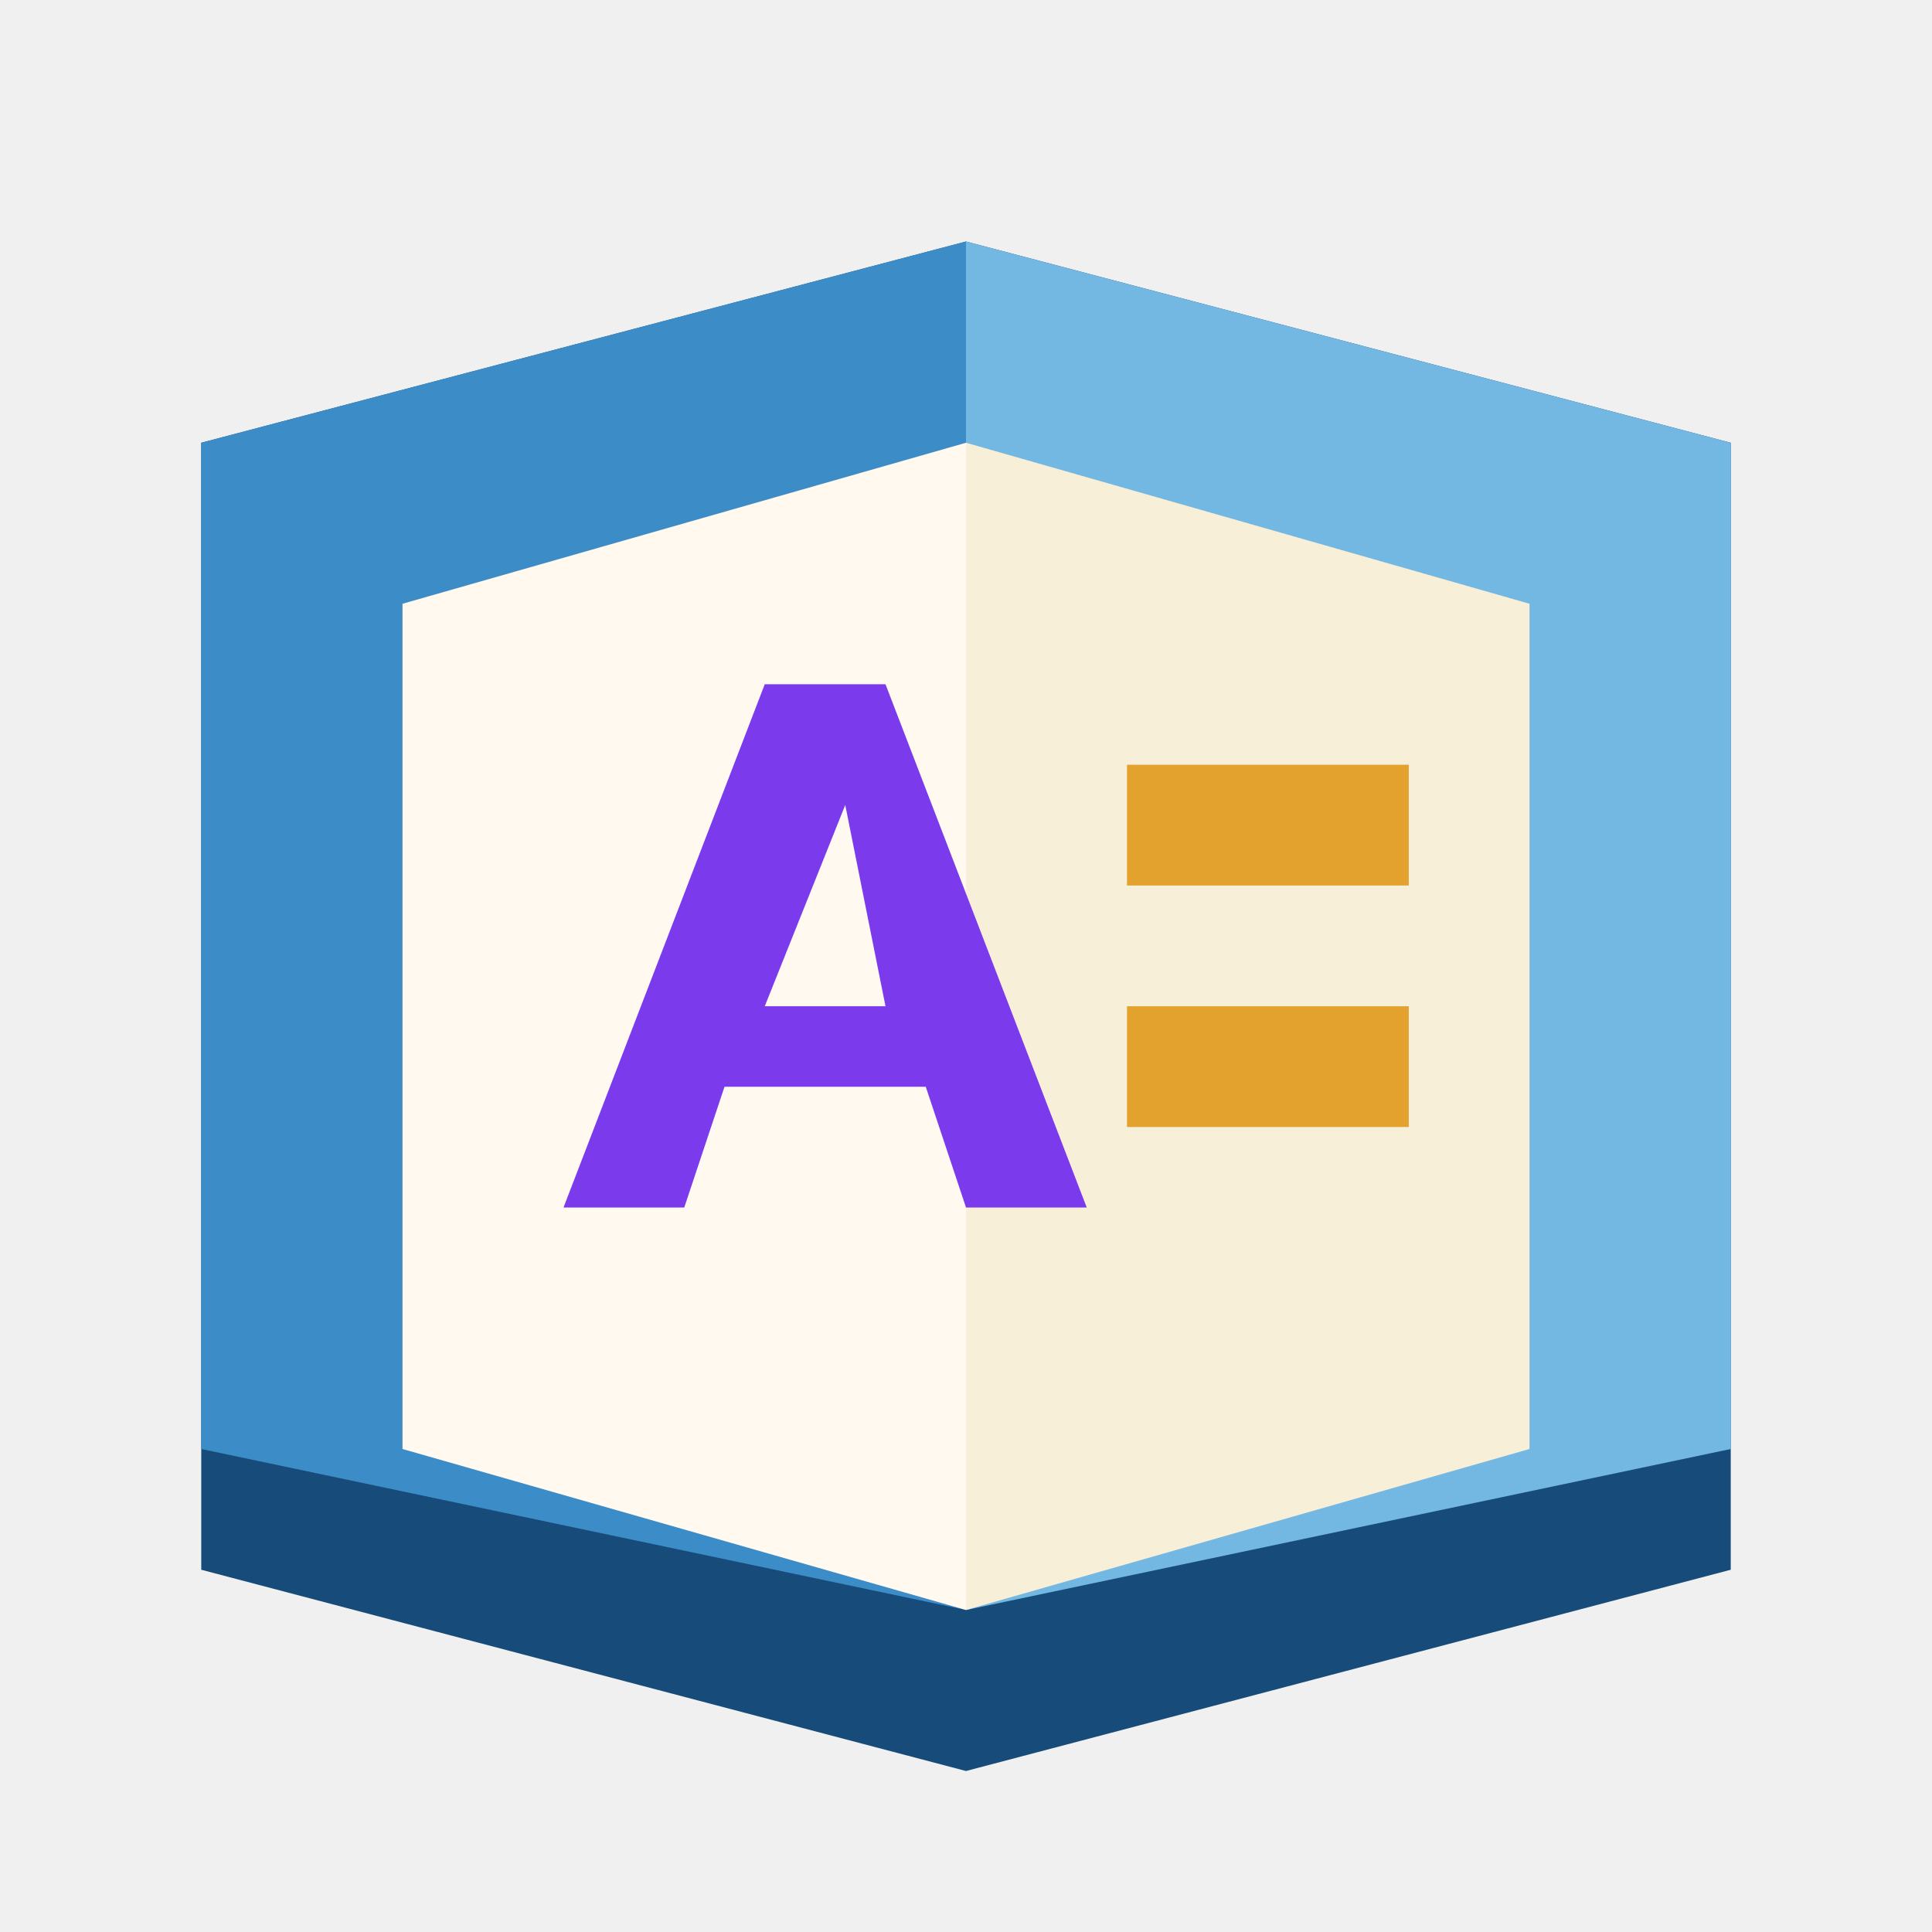
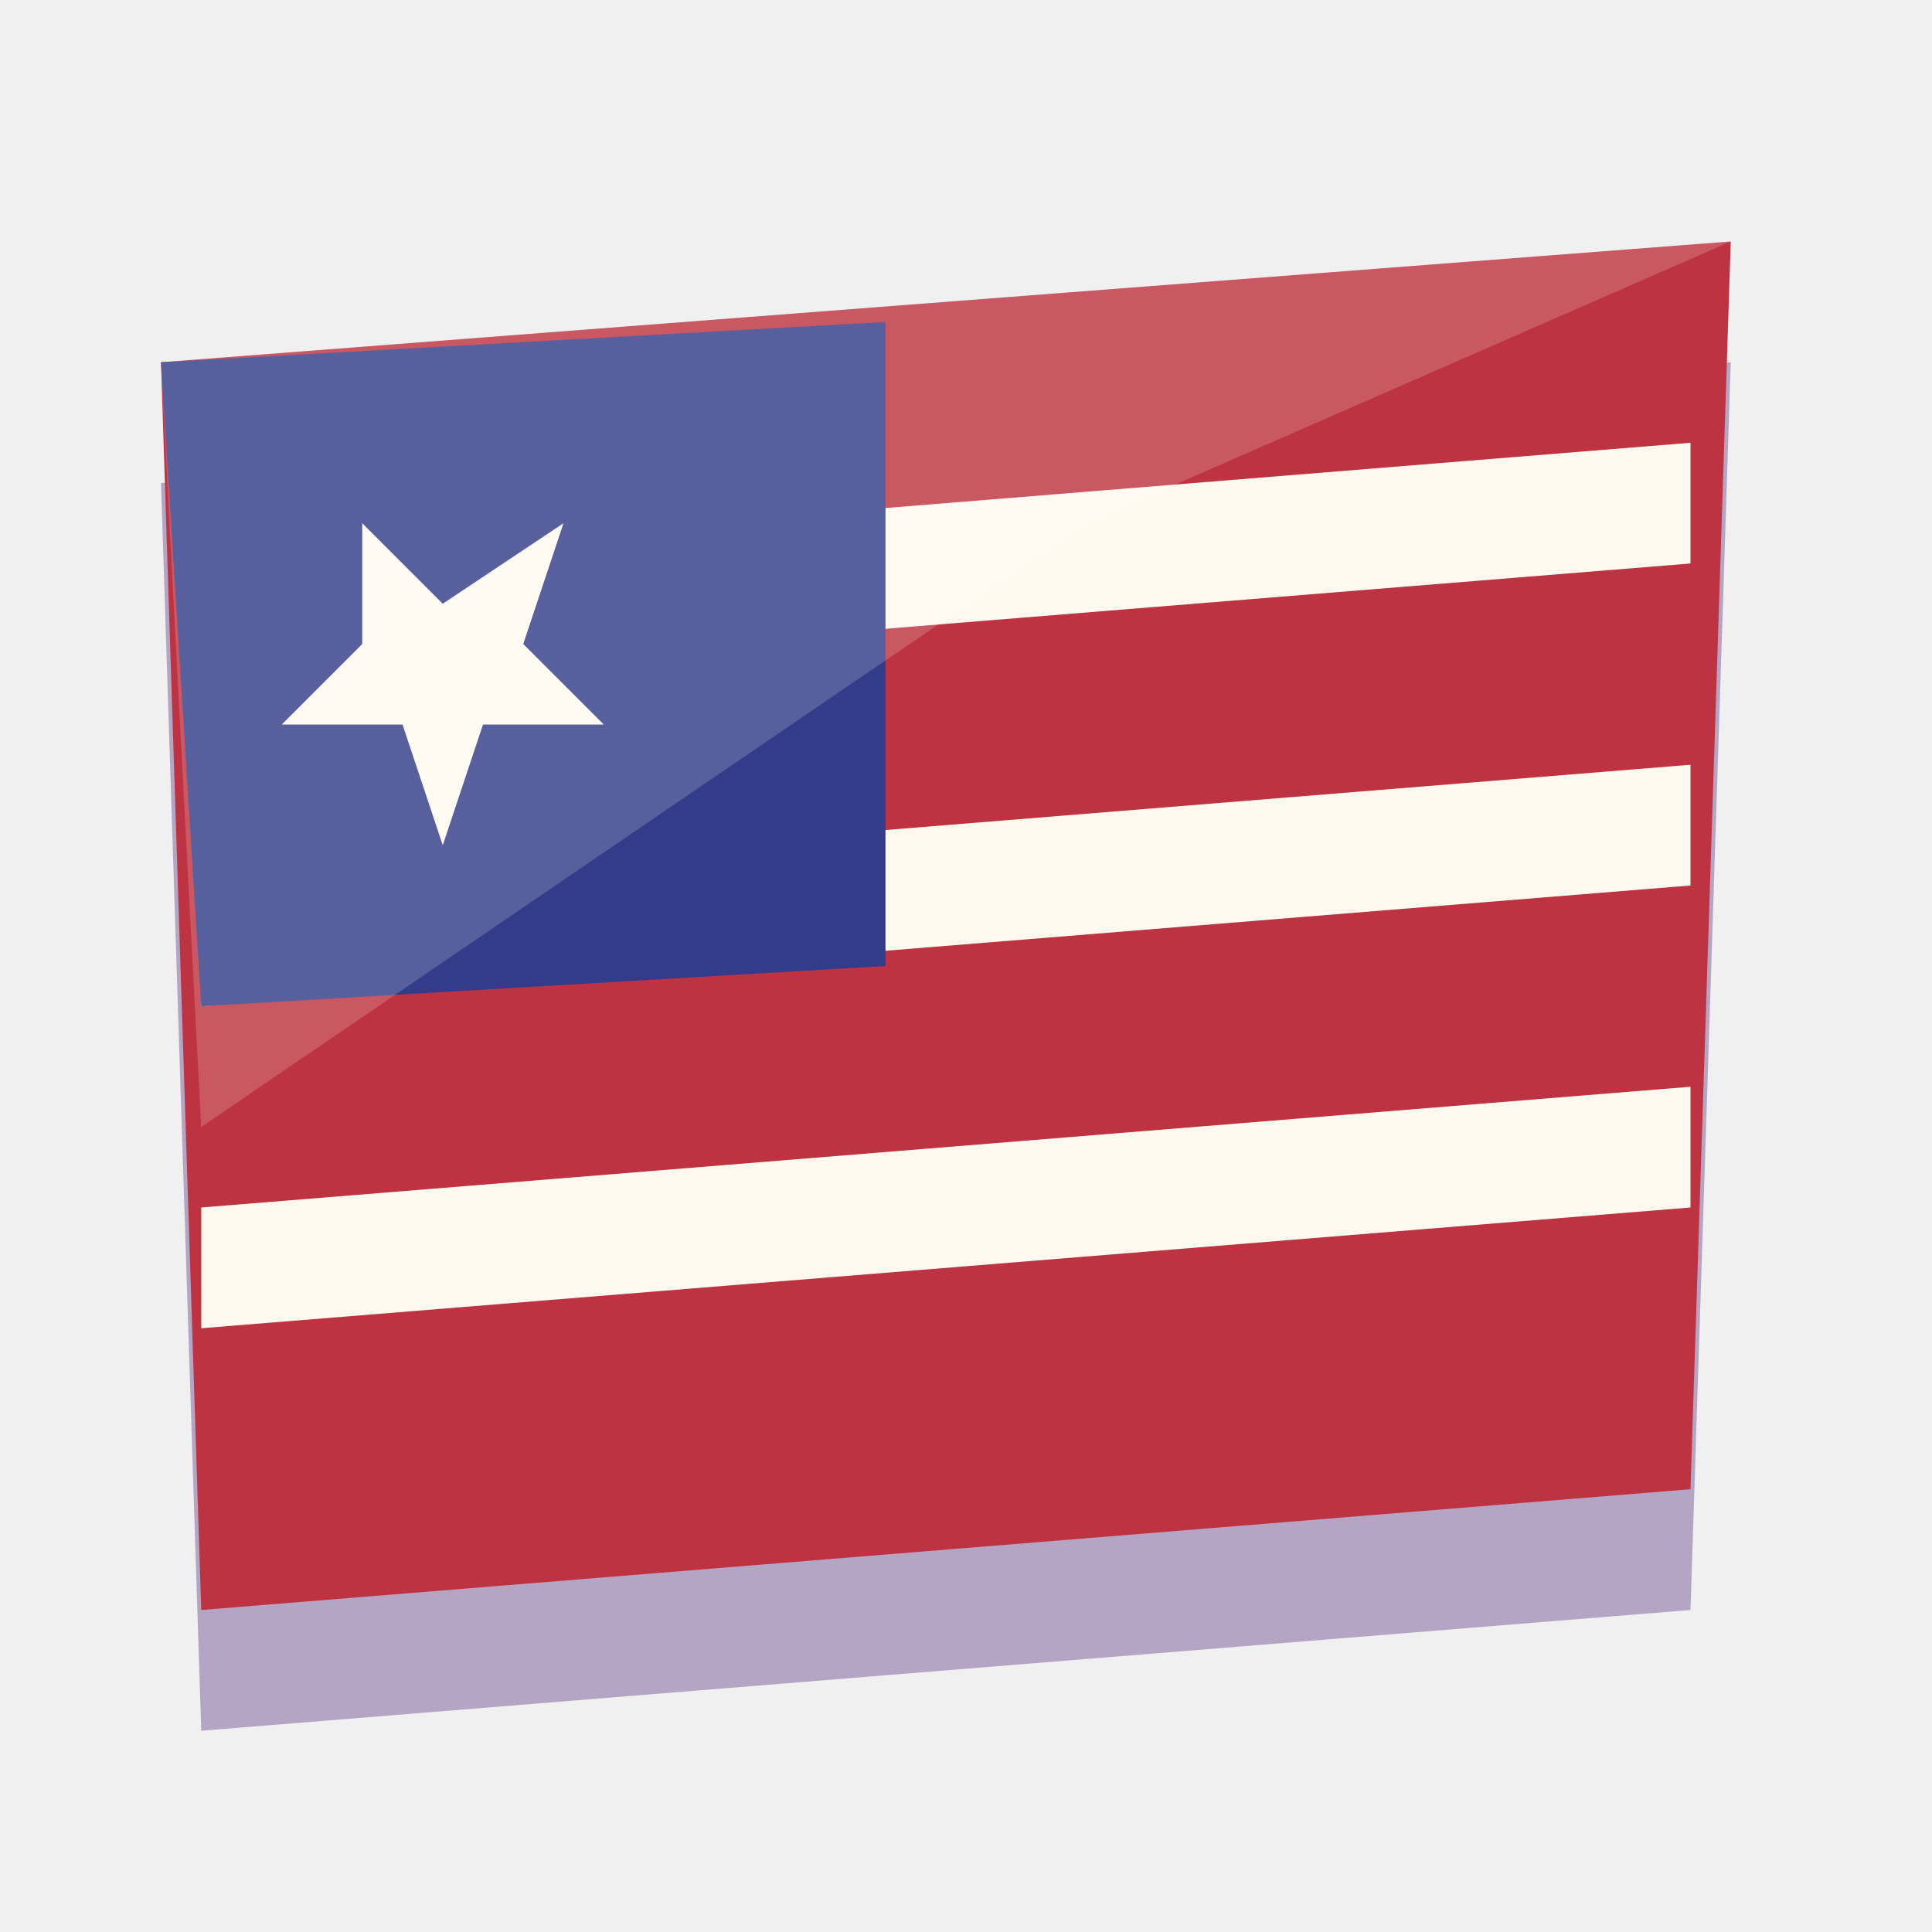
<svg xmlns="http://www.w3.org/2000/svg" viewBox="0 0 48 48" aria-hidden="true">
-   <path d="M5 11 24 6l19 5v28l-19 5L5 39Z" fill="#164B7A" />
-   <path d="m5 11 19-5v34L5 36Z" fill="#3C8CC8" />
-   <path d="m24 6 19 5v25l-19 4Z" fill="#72B8E3" />
-   <path d="m10 15 14-4v29l-14-4Z" fill="#FFF9EF" />
-   <path d="m24 11 14 4v21l-14 4Z" fill="#F8EFD9" />
-   <path d="m14 30 5-13h3l5 13h-3l-1-3h-5l-1 3Zm5-5h3l-1-5Z" fill="#7C3AED" />
-   <path d="M28 19h7v3h-7Zm0 6h7v3h-7Z" fill="#E2A22D" />
+   <path fill="#b5a5c4" d="m4 12 39-3-1 31-37 3Z" />
+   <g transform="translate(0 -3)">
+     <path fill="#BE3341" d="m4 12 39-3-1 31-37 3Z" />
+     <path fill="#FFF9EF" d="m5 17 37-3v3L5 20Zm0 8 37-3v3L5 28Zm0 8 37-3v3L5 36Z" />
+     <path fill="#333C88" d="m4 12 18-1v16L5 28Z" />
+     <path fill="#FFF9EF" d="m9 16 2 2 3-2-1 3 2 2h-3l-1 3-1-3H7l2-2Z" />
+     <path fill="#fff" opacity=".18" d="m4 12 39-3-16 7-22 15Z" />
+   </g>
</svg>
